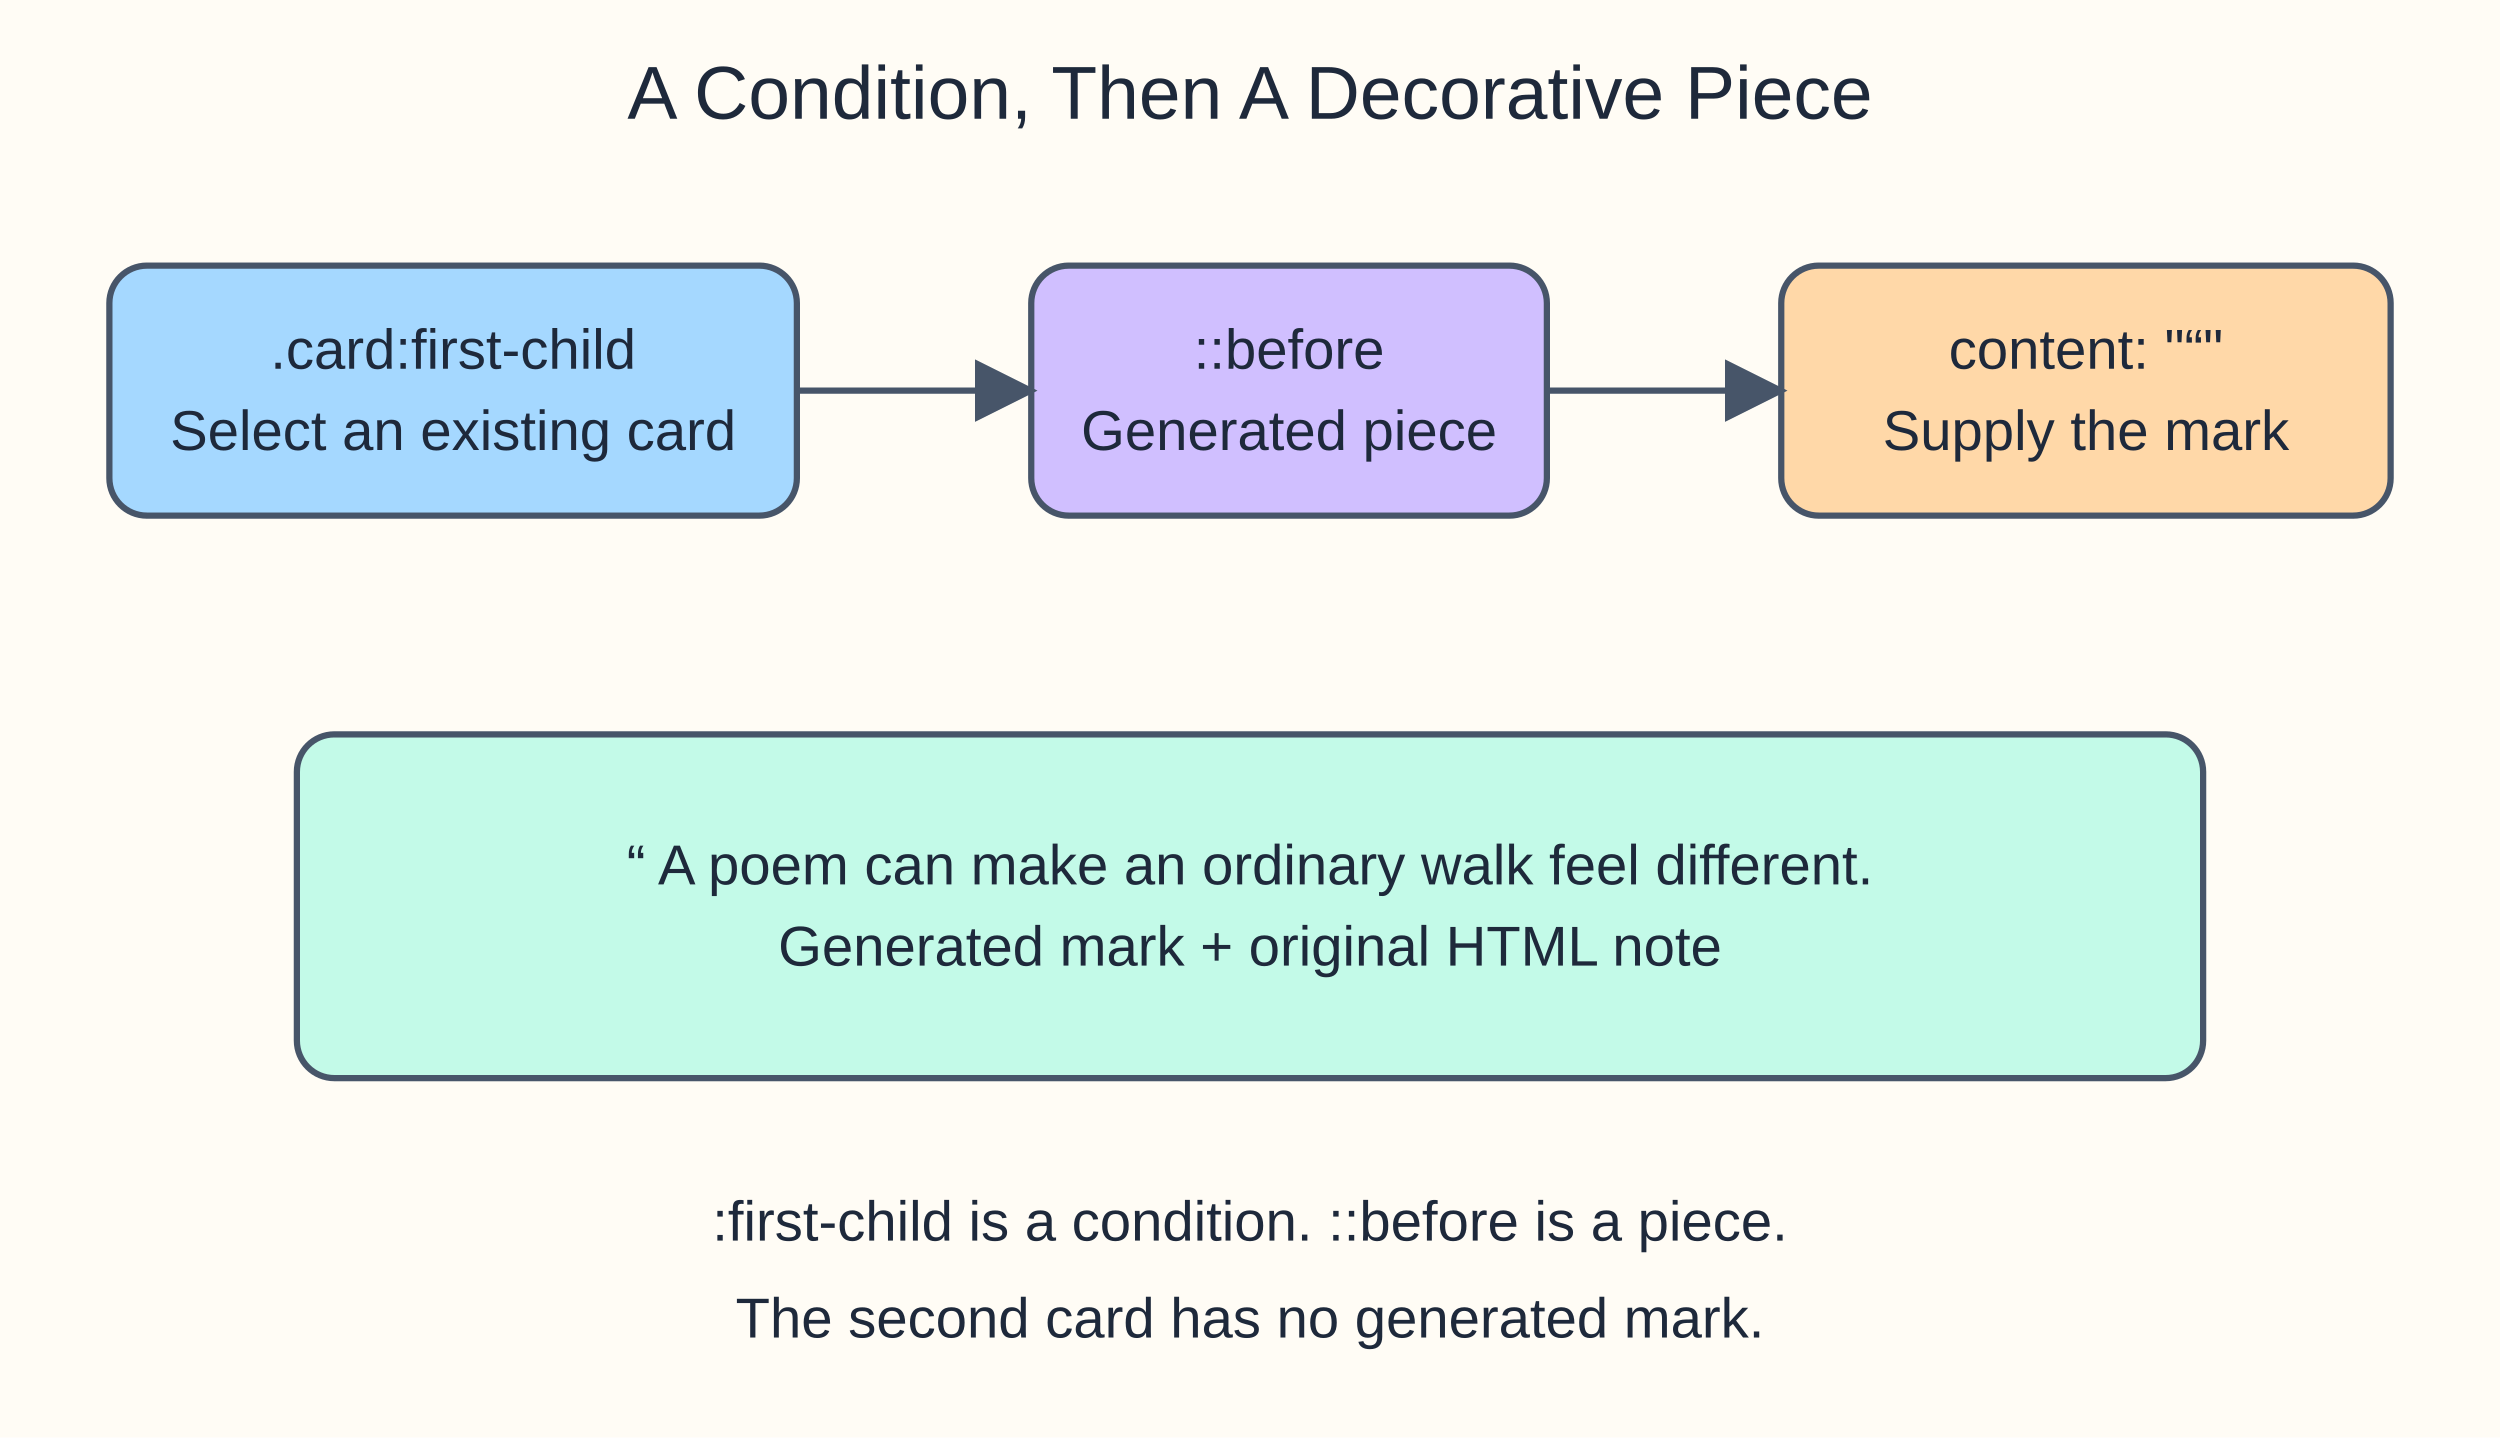
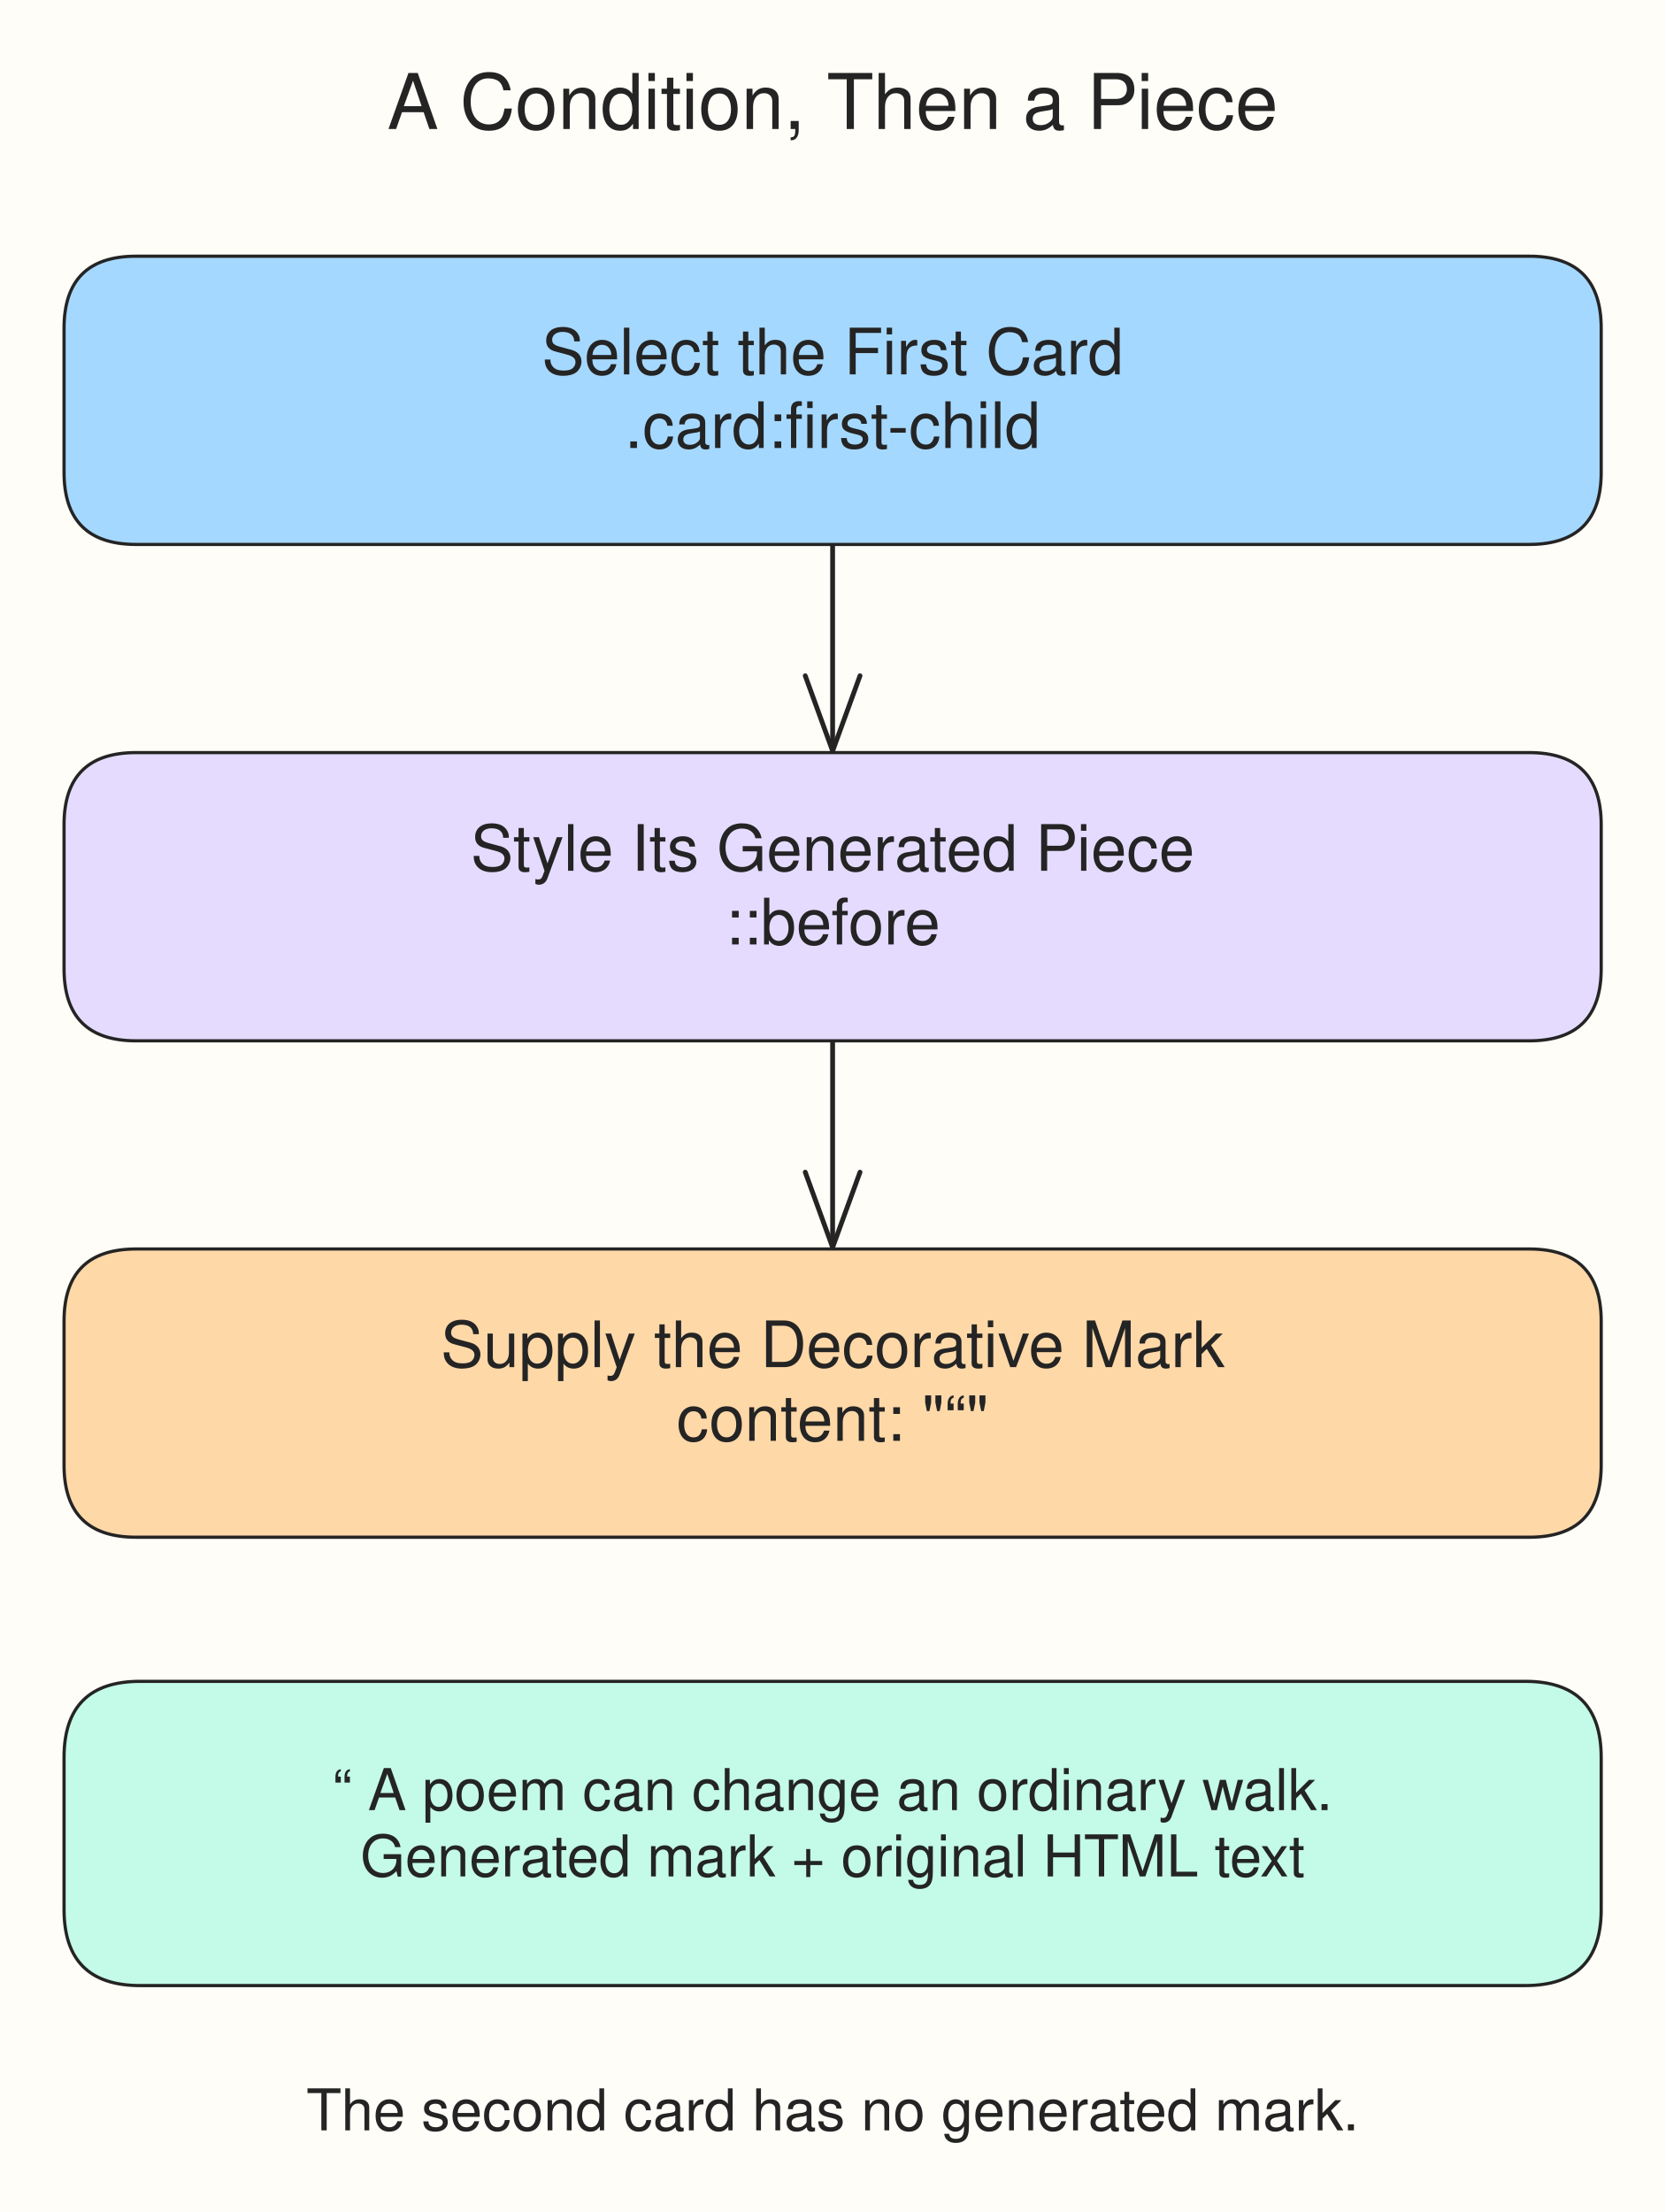
- <svg xmlns="http://www.w3.org/2000/svg" width="800" height="460" viewBox="0 0 800 460" role="img" aria-labelledby="title desc">
+ <svg xmlns="http://www.w3.org/2000/svg" version="1.1" viewBox="0 0 520 690.7" width="520" height="690.7" role="img" aria-labelledby="figure-title figure-desc">
  <defs>
-     <marker id="arrow" markerWidth="10" markerHeight="10" refX="9" refY="5" orient="auto">
-       <path d="M0 0 L10 5 L0 10" fill="#475569" />
-     </marker>
+     <style class="style-fonts">
+       </style>
  </defs>
-   <rect width="800" height="460" fill="#fffcf5" />
-   <g font-family="Arial, sans-serif" fill="#1e293b" font-size="18">
-     <text x="400" y="38" text-anchor="middle" font-size="24">A Condition, Then A Decorative Piece</text>
-     <rect x="35" y="85" width="220" height="80" rx="12" fill="#a5d8ff" stroke="#475569" stroke-width="2" />
-     <text x="145.0" y="118.0" text-anchor="middle">.card:first-child</text>
-     <text x="145.0" y="144.0" text-anchor="middle">Select an existing card</text>
-     <rect x="330" y="85" width="165" height="80" rx="12" fill="#d0bfff" stroke="#475569" stroke-width="2" />
-     <text x="412.5" y="118.0" text-anchor="middle">::before</text>
-     <text x="412.5" y="144.0" text-anchor="middle">Generated piece</text>
-     <rect x="570" y="85" width="195" height="80" rx="12" fill="#ffd8a8" stroke="#475569" stroke-width="2" />
-     <text x="667.5" y="118.0" text-anchor="middle">content: "“"</text>
-     <text x="667.5" y="144.0" text-anchor="middle">Supply the mark</text>
-     <path d="M255 125 H330" fill="none" stroke="#475569" stroke-width="2" marker-end="url(#arrow)" />
-     <path d="M495 125 H570" fill="none" stroke="#475569" stroke-width="2" marker-end="url(#arrow)" />
-     <rect x="95" y="235" width="610" height="110" rx="12" fill="#c3fae8" stroke="#475569" stroke-width="2" />
-     <text x="400.0" y="283.0" text-anchor="middle">“  A poem can make an ordinary walk feel different.</text>
-     <text x="400.0" y="309.0" text-anchor="middle">Generated mark + original HTML note</text>
-     <text x="400" y="397" text-anchor="middle">:first-child is a condition. ::before is a piece.</text>
-     <text x="400" y="428" text-anchor="middle">The second card has no generated mark.</text>
+   <rect x="0" y="0" width="520" height="690.7" fill="#fffdf7" />
+   <g transform="translate(120.582 20) rotate(0 139.418 13.8)">
+     <text x="139.418" y="20.28" font-family="Helvetica, Segoe UI Emoji" font-size="24px" fill="#242424" text-anchor="middle" style="white-space: pre;" direction="ltr" dominant-baseline="alphabetic">A Condition, Then a Piece</text>
+   </g>
+   <g stroke-linecap="round" transform="translate(20 80) rotate(0 240 45)">
+     <path d="M22.5 0 C136.41 0, 250.33 0, 457.5 0 C472.5 0, 480 7.5, 480 22.5 C480 32.08, 480 41.66, 480 67.5 C480 82.5, 472.5 90, 457.5 90 C313.69 90, 169.88 90, 22.5 90 C7.5 90, 0 82.5, 0 67.5 C0 57.27, 0 47.03, 0 22.5 C0 7.5, 7.5 0, 22.5 0" stroke="none" stroke-width="0" fill="#a5d8ff" />
+     <path d="M22.5 0 C166.34 0, 310.17 0, 457.5 0 M22.5 0 C170.51 0, 318.52 0, 457.5 0 M457.5 0 C472.5 0, 480 7.5, 480 22.5 M457.5 0 C472.5 0, 480 7.5, 480 22.5 M480 22.5 C480 38.8, 480 55.1, 480 67.5 M480 22.5 C480 32.99, 480 43.49, 480 67.5 M480 67.5 C480 82.5, 472.5 90, 457.5 90 M480 67.5 C480 82.5, 472.5 90, 457.5 90 M457.5 90 C357.06 90, 256.61 90, 22.5 90 M457.5 90 C298.77 90, 140.04 90, 22.5 90 M22.5 90 C7.5 90, 0 82.5, 0 67.5 M22.5 90 C7.5 90, 0 82.5, 0 67.5 M0 67.5 C0 50.18, 0 32.87, 0 22.5 M0 67.5 C0 54.86, 0 42.23, 0 22.5 M0 22.5 C0 7.5, 7.5 0, 22.5 0 M0 22.5 C0 7.5, 7.5 0, 22.5 0" stroke="#242424" stroke-width="1" fill="none" />
+   </g>
+   <g transform="translate(168.8574 100) rotate(0 91.14258 23)">
+     <text x="91.143" y="16.9" font-family="Helvetica, Segoe UI Emoji" font-size="20px" fill="#242424" text-anchor="middle" style="white-space: pre;" direction="ltr" dominant-baseline="alphabetic">Select the First Card</text>
+     <text x="91.143" y="39.9" font-family="Helvetica, Segoe UI Emoji" font-size="20px" fill="#242424" text-anchor="middle" style="white-space: pre;" direction="ltr" dominant-baseline="alphabetic">.card:first-child</text>
+   </g>
+   <g stroke-linecap="round" transform="translate(20 235) rotate(0 240 45)">
+     <path d="M22.5 0 C138.7 0, 254.9 0, 457.5 0 C472.5 0, 480 7.5, 480 22.5 C480 38.58, 480 54.67, 480 67.5 C480 82.5, 472.5 90, 457.5 90 C312.07 90, 166.64 90, 22.5 90 C7.5 90, 0 82.5, 0 67.5 C0 49.79, 0 32.08, 0 22.5 C0 7.5, 7.5 0, 22.5 0" stroke="none" stroke-width="0" fill="#e5dbff" />
+     <path d="M22.5 0 C186.97 0, 351.45 0, 457.5 0 M22.5 0 C195.58 0, 368.67 0, 457.5 0 M457.5 0 C472.5 0, 480 7.5, 480 22.5 M457.5 0 C472.5 0, 480 7.5, 480 22.5 M480 22.5 C480 38.34, 480 54.19, 480 67.5 M480 22.5 C480 34.2, 480 45.89, 480 67.5 M480 67.5 C480 82.5, 472.5 90, 457.5 90 M480 67.5 C480 82.5, 472.5 90, 457.5 90 M457.5 90 C296.82 90, 136.15 90, 22.5 90 M457.5 90 C352.54 90, 247.59 90, 22.5 90 M22.5 90 C7.5 90, 0 82.5, 0 67.5 M22.5 90 C7.5 90, 0 82.5, 0 67.5 M0 67.5 C0 50.16, 0 32.82, 0 22.5 M0 67.5 C0 54.54, 0 41.58, 0 22.5 M0 22.5 C0 7.5, 7.5 0, 22.5 0 M0 22.5 C0 7.5, 7.5 0, 22.5 0" stroke="#242424" stroke-width="1" fill="none" />
+   </g>
+   <g transform="translate(146.6064 255) rotate(0 113.3936 23)">
+     <text x="113.394" y="16.9" font-family="Helvetica, Segoe UI Emoji" font-size="20px" fill="#242424" text-anchor="middle" style="white-space: pre;" direction="ltr" dominant-baseline="alphabetic">Style Its Generated Piece</text>
+     <text x="113.394" y="39.9" font-family="Helvetica, Segoe UI Emoji" font-size="20px" fill="#242424" text-anchor="middle" style="white-space: pre;" direction="ltr" dominant-baseline="alphabetic">::before</text>
+   </g>
+   <g stroke-linecap="round" transform="translate(20 390) rotate(0 240 45)">
+     <path d="M22.5 0 C172.52 0, 322.54 0, 457.5 0 C472.5 0, 480 7.5, 480 22.5 C480 39.29, 480 56.08, 480 67.5 C480 82.5, 472.5 90, 457.5 90 C284.82 90, 112.14 90, 22.5 90 C7.5 90, 0 82.5, 0 67.5 C0 51.28, 0 35.07, 0 22.5 C0 7.5, 7.5 0, 22.5 0" stroke="none" stroke-width="0" fill="#ffd8a8" />
+     <path d="M22.5 0 C157.18 0, 291.86 0, 457.5 0 M22.5 0 C167.06 0, 311.63 0, 457.5 0 M457.5 0 C472.5 0, 480 7.5, 480 22.5 M457.5 0 C472.5 0, 480 7.5, 480 22.5 M480 22.5 C480 35.14, 480 47.77, 480 67.5 M480 22.5 C480 35.45, 480 48.39, 480 67.5 M480 67.5 C480 82.5, 472.5 90, 457.5 90 M480 67.5 C480 82.5, 472.5 90, 457.5 90 M457.5 90 C354.88 90, 252.25 90, 22.5 90 M457.5 90 C356.59 90, 255.68 90, 22.5 90 M22.5 90 C7.5 90, 0 82.5, 0 67.5 M22.5 90 C7.5 90, 0 82.5, 0 67.5 M0 67.5 C0 58.35, 0 49.2, 0 22.5 M0 67.5 C0 54.18, 0 40.86, 0 22.5 M0 22.5 C0 7.5, 7.5 0, 22.5 0 M0 22.5 C0 7.5, 7.5 0, 22.5 0" stroke="#242424" stroke-width="1" fill="none" />
+   </g>
+   <g transform="translate(137.168 410) rotate(0 122.832 23)">
+     <text x="122.832" y="16.9" font-family="Helvetica, Segoe UI Emoji" font-size="20px" fill="#242424" text-anchor="middle" style="white-space: pre;" direction="ltr" dominant-baseline="alphabetic">Supply the Decorative Mark</text>
+     <text x="122.832" y="39.9" font-family="Helvetica, Segoe UI Emoji" font-size="20px" fill="#242424" text-anchor="middle" style="white-space: pre;" direction="ltr" dominant-baseline="alphabetic">content: "“"</text>
+   </g>
+   <g stroke-linecap="round">
+     <g transform="translate(260 170.5) rotate(0 0 32)">
+       <path d="M0 0 C0 22.3, 0 44.6, 0 64 M0 0 C0 13.67, 0 27.35, 0 64" stroke="#242424" stroke-width="1.5" fill="none" />
+     </g>
+     <g transform="translate(260 170.5) rotate(0 0 32)">
+       <path d="M-8.55 40.51 C-5.57 48.69, -2.59 56.88, 0 64 M-8.55 40.51 C-6.72 45.53, -4.9 50.55, 0 64" stroke="#242424" stroke-width="1.5" fill="none" />
+     </g>
+     <g transform="translate(260 170.5) rotate(0 0 32)">
+       <path d="M8.55 40.51 C5.57 48.69, 2.59 56.88, 0 64 M8.55 40.51 C6.72 45.53, 4.9 50.55, 0 64" stroke="#242424" stroke-width="1.5" fill="none" />
+     </g>
+   </g>
+   <mask />
+   <g stroke-linecap="round">
+     <g transform="translate(260 325.5) rotate(0 0 32)">
+       <path d="M0 0 C0 21.78, 0 43.55, 0 64 M0 0 C0 18.38, 0 36.75, 0 64" stroke="#242424" stroke-width="1.5" fill="none" />
+     </g>
+     <g transform="translate(260 325.5) rotate(0 0 32)">
+       <path d="M-8.55 40.51 C-5.64 48.5, -2.73 56.49, 0 64 M-8.55 40.51 C-6.1 47.25, -3.64 54, 0 64" stroke="#242424" stroke-width="1.5" fill="none" />
+     </g>
+     <g transform="translate(260 325.5) rotate(0 0 32)">
+       <path d="M8.55 40.51 C5.64 48.5, 2.73 56.49, 0 64 M8.55 40.51 C6.1 47.25, 3.64 54, 0 64" stroke="#242424" stroke-width="1.5" fill="none" />
+     </g>
+   </g>
+   <mask />
+   <g stroke-linecap="round" transform="translate(20 525) rotate(0 240 47.5)">
+     <path d="M23.75 0 C191.8 0, 359.84 0, 456.25 0 C472.08 0, 480 7.92, 480 23.75 C480 34.74, 480 45.72, 480 71.25 C480 87.08, 472.08 95, 456.25 95 C294.5 95, 132.76 95, 23.75 95 C7.92 95, 0 87.08, 0 71.25 C0 61.2, 0 51.16, 0 23.75 C0 7.92, 7.92 0, 23.75 0" stroke="none" stroke-width="0" fill="#c3fae8" />
+     <path d="M23.75 0 C176.54 0, 329.33 0, 456.25 0 M23.75 0 C191.41 0, 359.08 0, 456.25 0 M456.25 0 C472.08 0, 480 7.92, 480 23.75 M456.25 0 C472.08 0, 480 7.92, 480 23.75 M480 23.75 C480 39.78, 480 55.81, 480 71.25 M480 23.75 C480 37.03, 480 50.3, 480 71.25 M480 71.25 C480 87.08, 472.08 95, 456.25 95 M480 71.25 C480 87.08, 472.08 95, 456.25 95 M456.25 95 C336.08 95, 215.91 95, 23.75 95 M456.25 95 C292.43 95, 128.61 95, 23.75 95 M23.75 95 C7.92 95, 0 87.08, 0 71.25 M23.75 95 C7.92 95, 0 87.08, 0 71.25 M0 71.25 C0 59.6, 0 47.94, 0 23.75 M0 71.25 C0 55.14, 0 39.02, 0 23.75 M0 23.75 C0 7.92, 7.92 0, 23.75 0 M0 23.75 C0 7.92, 7.92 0, 23.75 0" stroke="#242424" stroke-width="1" fill="none" />
+   </g>
+   <g transform="translate(101.4146 550) rotate(0 158.5854 20.7)">
+     <text x="158.585" y="15.21" font-family="Helvetica, Segoe UI Emoji" font-size="18px" fill="#242424" text-anchor="middle" style="white-space: pre;" direction="ltr" dominant-baseline="alphabetic">“  A poem can change an ordinary walk.</text>
+     <text x="158.585" y="35.91" font-family="Helvetica, Segoe UI Emoji" font-size="18px" fill="#242424" text-anchor="middle" style="white-space: pre;" direction="ltr" dominant-baseline="alphabetic">Generated mark + original HTML text</text>
+   </g>
+   <g transform="translate(95.40283 650) rotate(0 164.5972 10.35)">
+     <text x="164.597" y="15.21" font-family="Helvetica, Segoe UI Emoji" font-size="18px" fill="#242424" text-anchor="middle" style="white-space: pre;" direction="ltr" dominant-baseline="alphabetic">The second card has no generated mark.</text>
  </g>
</svg>
